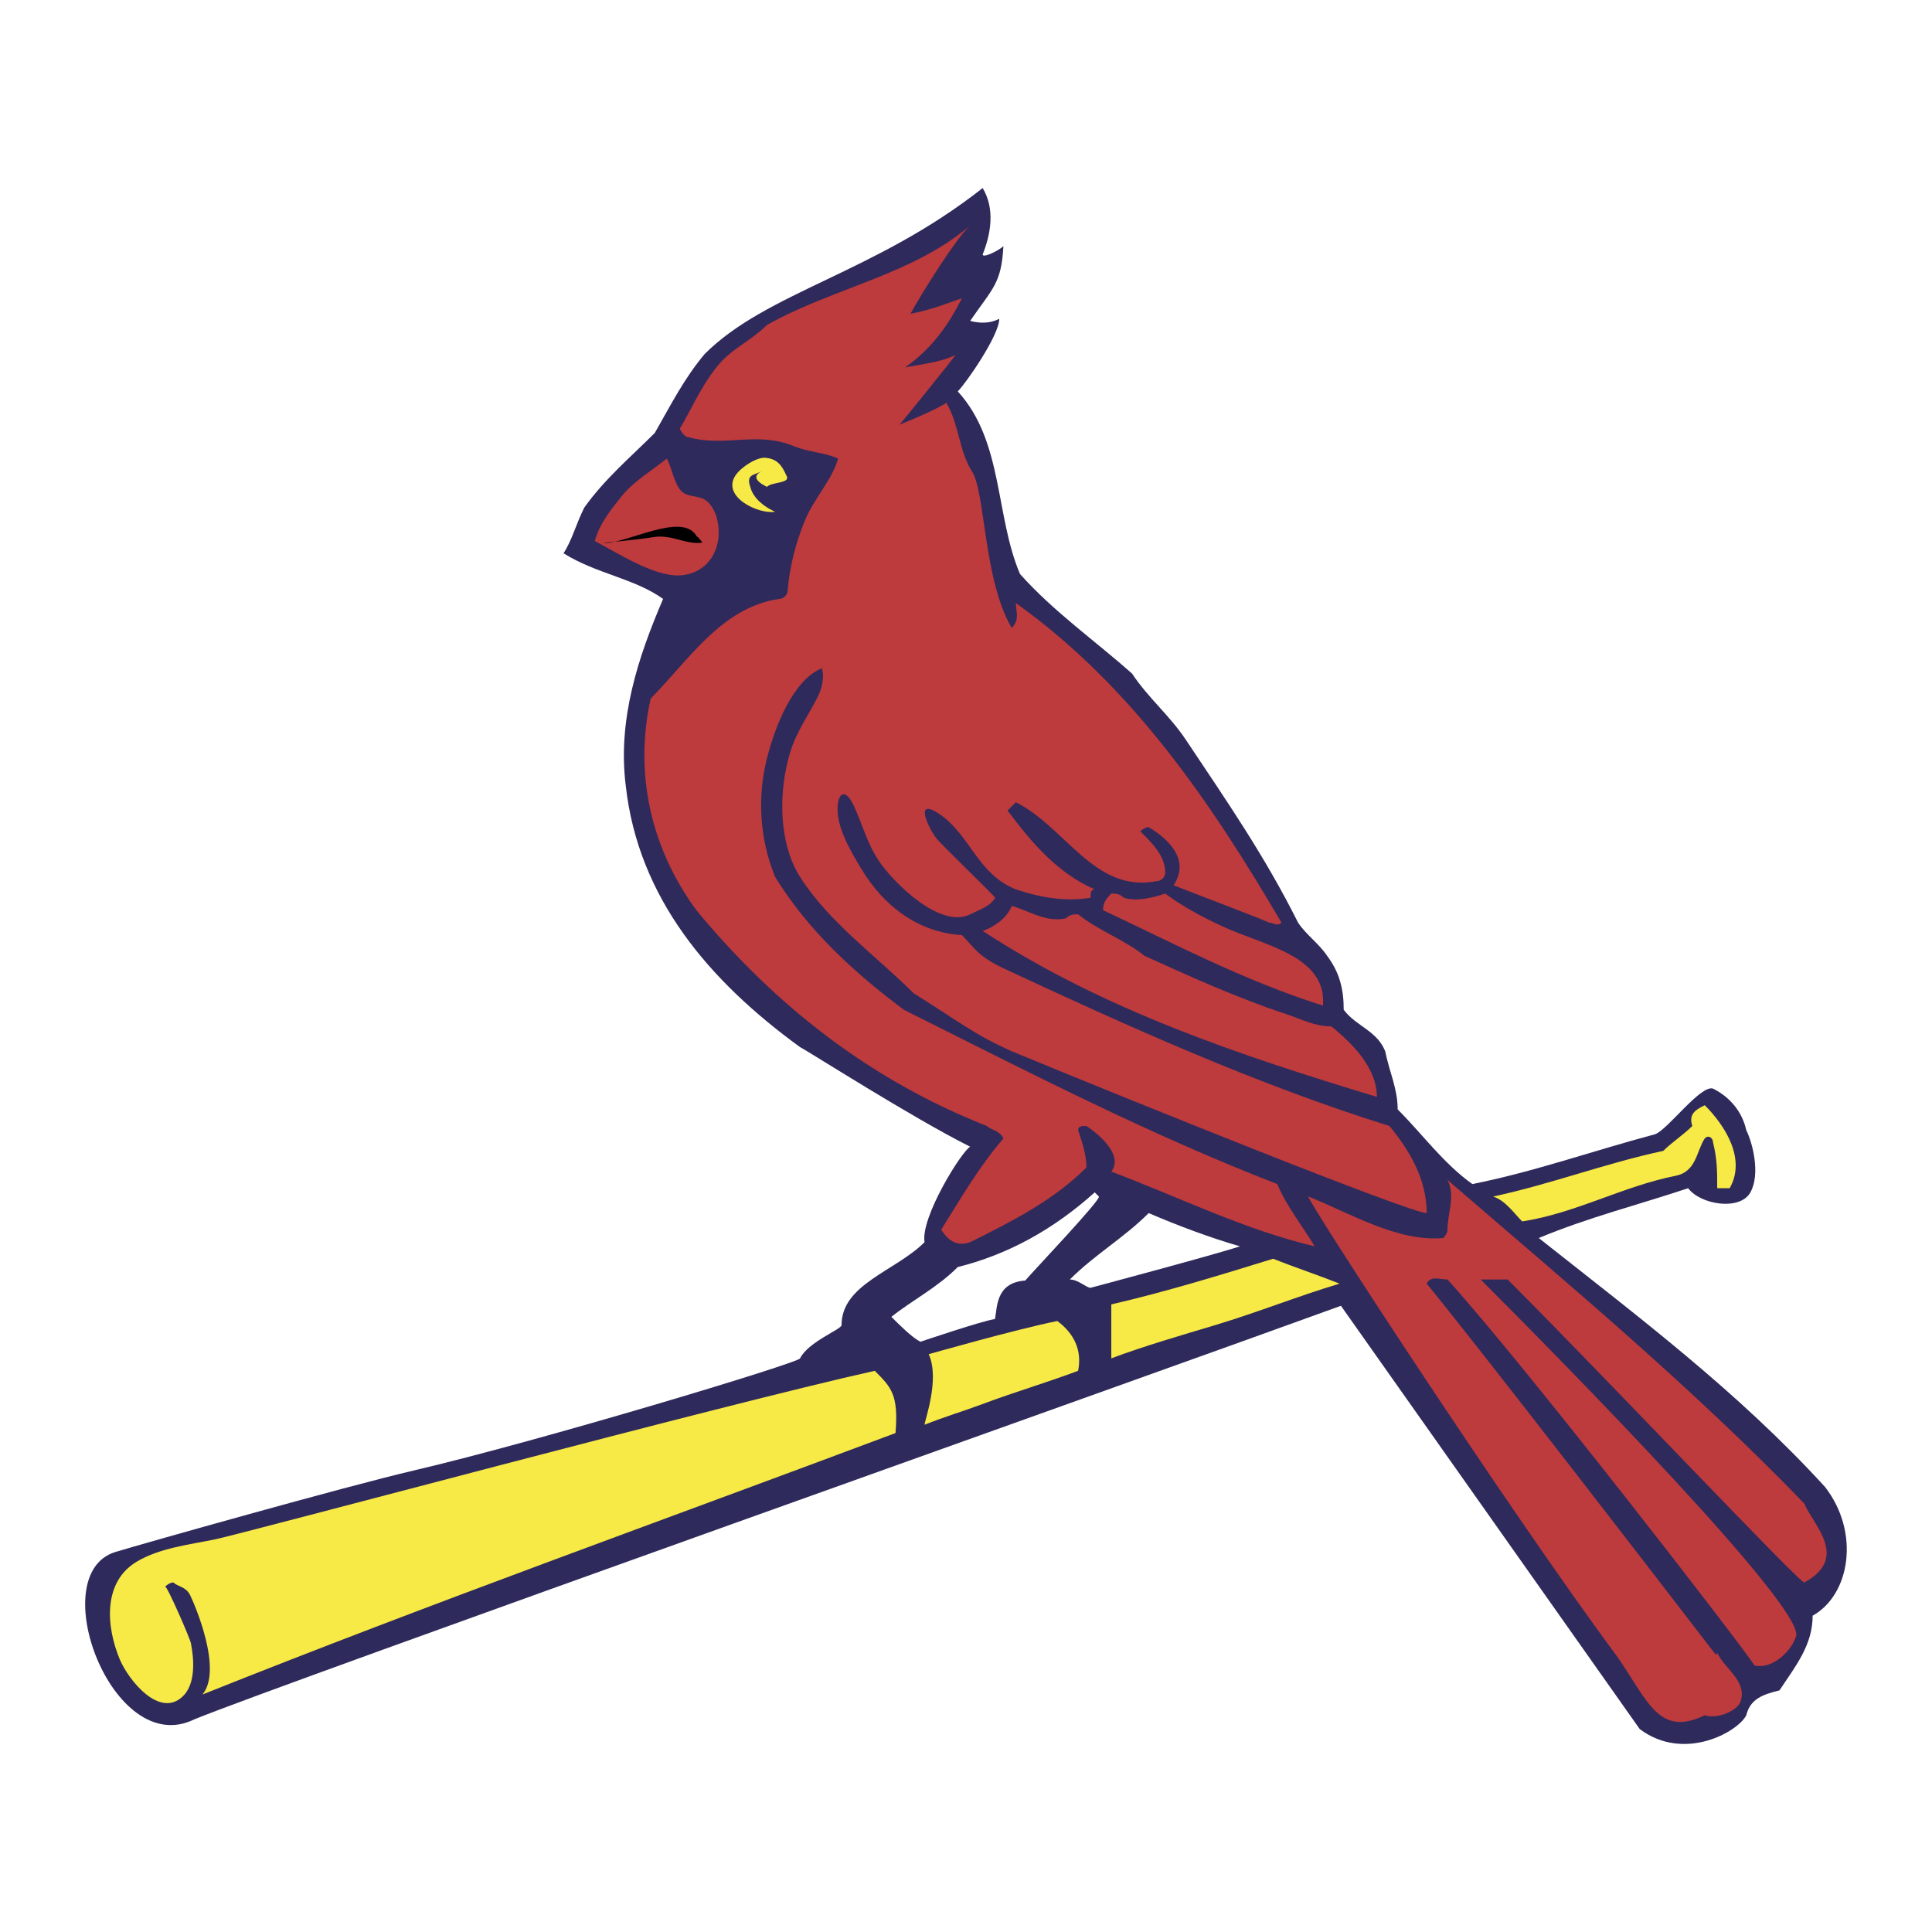
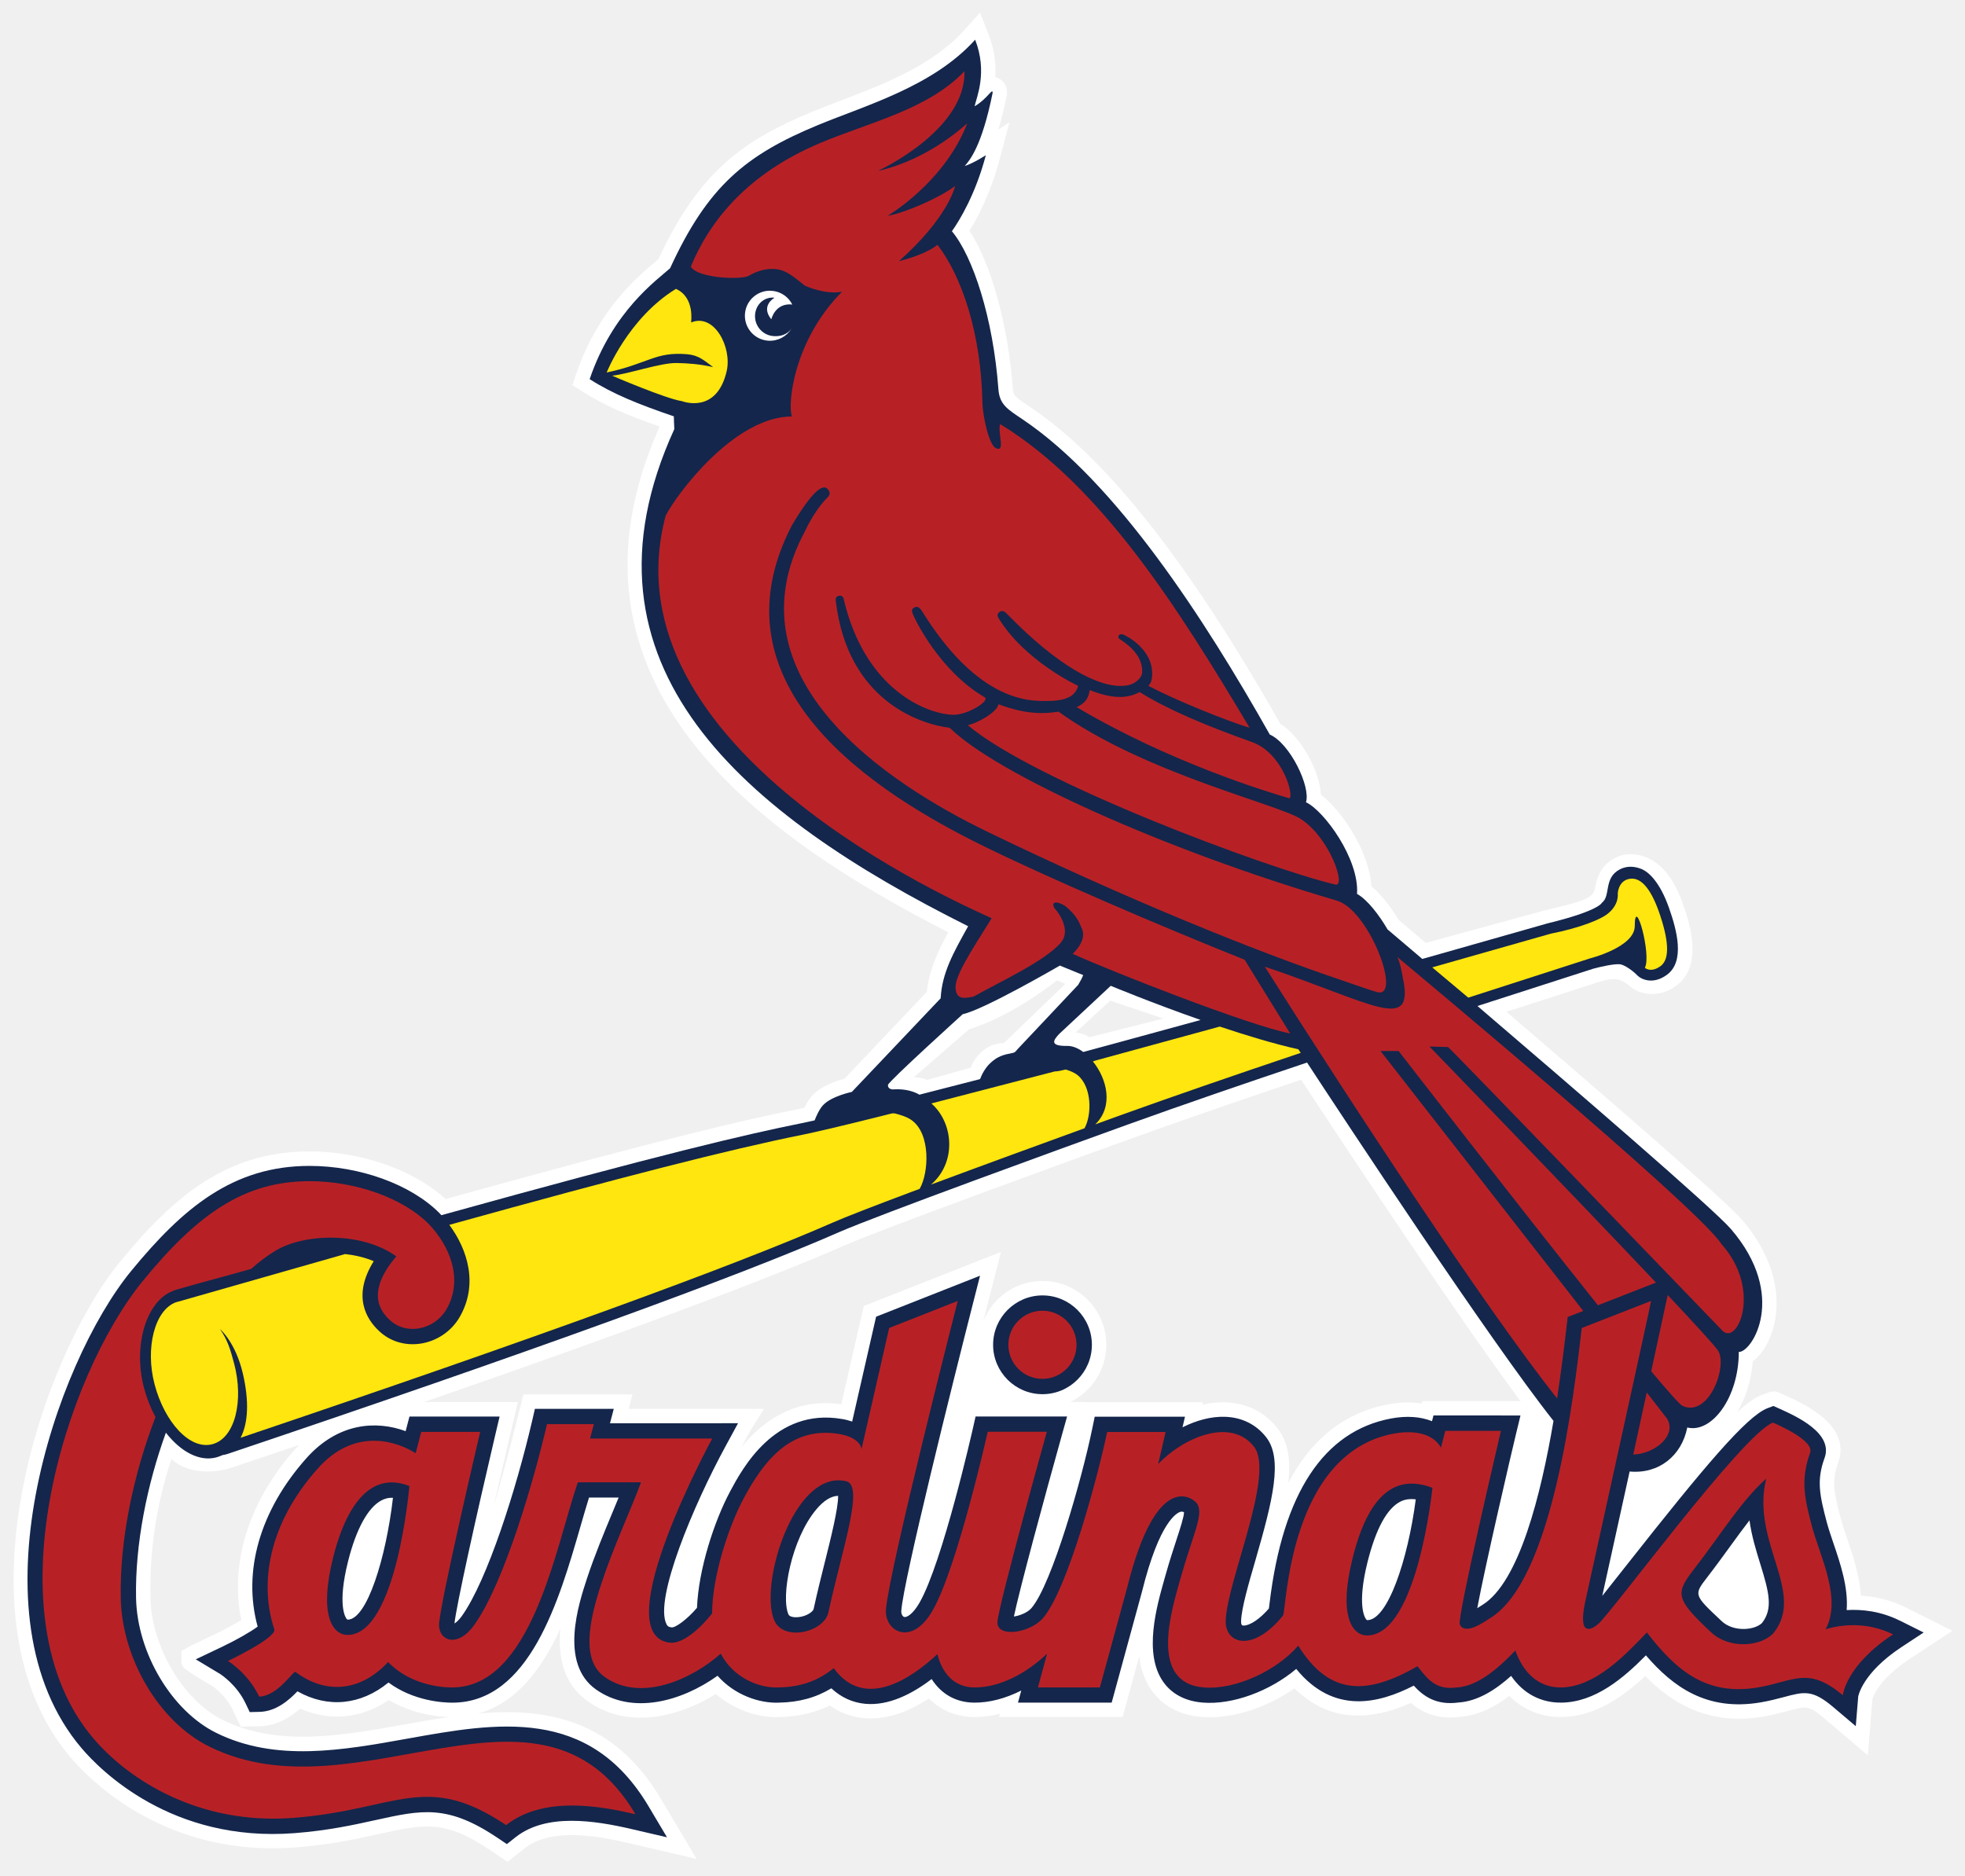
- <svg xmlns="http://www.w3.org/2000/svg" width="2500" height="2500" viewBox="0 0 192.756 192.756">
-   <g fill-rule="evenodd" clip-rule="evenodd">
-     <path fill="#fff" d="M0 0h192.756v192.756H0V0z" />
-     <path d="M163.598 172.512c4.418 3.312 9.799.277 10.627-1.379.414-1.656 1.656-2.07 3.312-2.484 1.656-2.484 3.312-4.555 3.312-7.453 3.727-2.07 4.762-8.281 1.242-12.836-8.695-9.523-18.631-16.977-28.568-24.842 4.969-2.07 9.938-3.312 14.904-4.969 1.242 1.656 5.176 2.277 6.211.414 1.025-1.846.207-4.969-.414-6.211-.414-1.863-1.656-3.312-3.312-4.141-1.242-.414-4.553 4.141-5.795 4.555-6.211 1.656-12.008 3.727-18.219 4.969-2.898-2.07-4.969-4.969-7.453-7.453 0-2.07-.828-3.727-1.242-5.797-.828-2.07-2.898-2.484-4.141-4.141 0-2.07-.414-3.727-1.656-5.383-.828-1.242-2.07-2.07-2.898-3.312-3.312-6.625-7.039-12.008-11.18-18.219-1.656-2.484-3.725-4.14-5.383-6.625-3.727-3.312-7.865-6.21-11.178-9.937-2.484-5.797-1.656-13.25-6.211-18.218.828-.828 4.141-5.589 4.141-7.246-1.346.724-2.899.207-2.899.207 2.278-3.312 3.106-3.726 3.313-7.453-.414.414-2.07 1.242-2.07.828.828-2.07 1.242-4.555 0-6.625C87.275 27.25 76.51 29.114 70.299 35.325c-2.07 2.484-3.312 4.968-4.969 7.867-2.484 2.484-4.968 4.554-7.039 7.453-.828 1.656-1.242 3.312-2.07 4.555 3.312 2.07 7.039 2.484 9.937 4.554-2.484 5.797-4.555 12.008-3.727 18.632 1.242 11.18 8.281 19.46 17.39 26.085.828.414 11.179 7.039 16.976 9.938-.828.414-4.969 7.039-4.555 9.523-2.898 2.896-8.281 4.182-8.281 8.279 0 .414-3.312 1.656-4.141 3.312 0 .414-26.085 8.281-38.507 11.18-6.823 1.592-27.333 7.381-29.811 8.143-7.177 2.209-.276 20.703 7.867 16.701 8.358-3.434 96.587-34.771 114.416-41.268l29.813 42.233z" fill="#2e2a5b" />
-     <path d="M180.021 150.016c-11.18-11.594-23.6-21.945-35.607-32.295.828 1.656 0 3.262 0 4.969 0 .414-.414.828-.414.828-4.555.414-9.316-2.486-13.457-4.141-.414 0 20.082 31.467 30.848 45.959 3.035 4.416 4.141 8.004 8.693 5.797 1.242.414 3.105-.414 3.52-1.242.828-2.07-1.449-3.312-2.277-4.969a.335.335 0 0 1-.145.168c-4.916-6.395-22.959-29.832-28.838-37.02.414-.826 1.242-.414 2.07-.414 7.867 8.695 28.961 35.99 30.639 38.508 1.656.414 3.602-1.279 4.141-2.898.939-2.816-23.186-27.328-31.467-35.609h2.691c9.938 9.938 29.24 30.424 29.604 30.227 4.554-2.486.828-5.798-.001-7.868zM68.303 49.236c.675.365 1.635.237 2.226.766.798.715 1.11 1.77 1.17 2.81.144 2.49-1.442 4.526-3.964 4.598-2.588.074-6.21-2.3-8.391-3.428.421-1.661 1.613-3.152 2.672-4.468 1.214-1.512 3.025-2.562 4.51-3.761.515.909.724 2.521 1.472 3.26.092.091.195.163.305.223z" fill="#bd3a3d" />
-     <path d="M71.542 36.566c1.463-1.829 3.312-2.484 4.969-4.14C83.134 28.7 91 27.458 96.797 22.49c-1.327 1.137-4.997 7.021-5.958 8.817 2.232-.434 3.642-1.051 5.141-1.555-.489.859-2.08 4.433-5.683 6.903 2.452-.429 3.706-.607 5.027-1.233-.398.6-5.551 6.955-5.565 6.94 0 0 3.416-1.345 4.658-2.173 1.242 2.07 1.242 4.658 2.484 6.728 1.45 1.967 1.139 10.766 4.038 15.734.828-.828.414-1.656.414-2.484 11.592 8.281 19.459 19.874 26.498 31.882-.414.414-.828 0-1.242 0-.828-.415-7.453-2.898-9.523-3.727 1.656-2.484-.414-4.555-2.482-5.797-.416 0-.83.414-.83.414 1.242 1.242 2.484 2.484 2.484 4.141 0 .414-.414.828-.828.828-6.211 1.242-9.107-5.383-14.076-7.867l-.828.828c2.484 3.312 4.969 6.211 8.693 7.867-.412 0-.412.415-.412.829-2.484.414-4.969 0-7.453-.829-3.824-1.529-4.572-5.428-7.584-7.49-2.628-1.797-1.171 1.33-.346 2.394.511.658 5.903 5.837 5.86 5.925-.414.828-1.656 1.242-2.485 1.656-3.043 1.522-7.779-3.303-9.149-5.378-1.146-1.733-1.594-3.561-2.439-5.395-1.009-2.188-1.786-1.054-1.628.699.173 1.923 1.417 3.976 2.39 5.598 2.177 3.626 5.656 6.306 9.998 6.547 1.243 1.242 1.518 2.07 4.141 3.312 12.42 5.797 25.256 11.594 38.506 15.734 2.07 2.484 3.727 5.383 3.727 8.693-1.656 0-29.398-11.178-41.404-16.146-3.727-1.656-5.383-3.037-9.8-5.797-3.727-3.727-8.419-7.039-11.317-11.594-2.196-3.451-2.142-8.586-1.01-12.369.617-2.061 1.774-3.659 2.733-5.523.445-.864.736-2.026.449-2.932-2.951 1.224-4.693 5.98-5.436 8.826-1.033 3.962-.784 8.203.779 11.998 3.312 5.383 7.867 9.523 12.835 13.25 12.422 6.211 24.43 12.422 37.264 17.391.828 2.07 2.484 4.141 3.727 6.211-7.039-1.656-13.664-4.969-20.289-7.453 1.242-1.656-1.242-3.727-2.482-4.555-.414 0-.828 0-.828.414.414 1.242.828 2.484.828 3.727-3.312 3.312-7.453 5.383-11.594 7.453-1.242.414-2.07 0-2.898-1.242 2.07-3.312 3.727-6.211 6.211-9.109-.414-.828-1.242-.828-1.656-1.242-11.594-4.555-21.117-12.008-28.984-21.531-4.555-6.211-6.211-13.664-4.555-21.117 3.727-3.726 7.039-9.109 12.836-9.938.414 0 .828-.414.828-.828.205-2.45.824-4.847 1.771-7.112.85-2.032 2.744-4.065 3.258-6.067-1.377-.616-2.983-.643-4.382-1.222-3.752-1.554-6.883.139-10.583-.919-.414 0-.828-.828-.828-.828 1.239-2.07 2.067-4.14 3.724-6.211z" fill="#bd3a3d" />
-     <path d="M131.992 100.33c-7.867-2.484-14.906-6.211-21.943-9.523 0-.829.414-1.242.826-1.656.414 0 .83 0 1.242.414 1.242.414 2.898 0 4.141-.414 1.656 1.242 3.605 2.3 5.797 3.312 4.037 1.864 10.351 2.898 9.937 7.867zM128.266 101.158c1.619.539 2.898 1.242 4.555 1.242 2.07 1.656 4.555 4.141 4.555 7.039-13.664-4.141-27.326-8.695-39.334-16.562 1.242-.414 2.484-1.38 2.898-2.484 1.656.415 3.312 1.657 5.383 1.242.414-.414.828-.414 1.242-.414 2.068 1.656 4.553 2.484 6.623 4.141 4.554 2.07 9.109 4.14 14.078 5.796z" fill="#bd3a3d" />
-     <path d="M121.227 132.211c-3.389 1.018-7.039 2.07-10.352 3.312v-5.383c5.383-1.242 10.766-2.896 16.148-4.555 2.07.828 4.555 1.658 6.625 2.484-4.14 1.243-8.281 2.9-12.421 4.142zM98.041 140.078c-1.978.742-3.727 1.242-5.797 2.07 0-.414 1.553-4.555.414-7.039 0 0 8.696-2.484 12.836-3.312 1.656 1.242 2.484 2.898 2.07 4.969-3.312 1.242-6.21 2.07-9.523 3.312zM87.275 136.766c1.656 1.656 2.381 2.381 2.07 6.211-23.187 8.695-46.373 16.977-69.146 26.086 2.07-2.484-.828-9.109-1.242-9.938s-1.242-.828-1.656-1.242c-.414 0-.828.414-.828.414.162-.162 2.47 5.117 2.574 5.645.317 1.592.495 4.053-.809 5.305-2.344 2.252-5.442-1.68-6.278-3.668-1.375-3.268-1.732-7.74 1.688-9.775 2.29-1.361 5.202-1.686 7.764-2.213 3.084-.638 50.958-13.513 65.863-16.825zM167.186 117.307c-5.34 1.066-9.936 3.725-15.318 4.555-.828-.83-1.656-2.07-2.898-2.484 5.797-1.242 11.18-3.312 16.975-4.555.83-.828 2.072-1.656 2.898-2.484-.414-1.242.416-1.656 1.242-2.07 2.07 2.07 4.141 5.383 2.484 8.281h-1.242c0-1.656 0-2.898-.414-4.555 0-.414-.414-.828-.828-.414-.827 1.241-.827 3.312-2.899 3.726z" fill="#f7e946" />
-     <path d="M60.155 54.164c2.216.2 7.936-3.208 9.352-.656.188.089.542.554.554.626-1.615.246-3.059-.857-4.89-.544-1.556.265-5.016.574-5.016.574z" />
-     <path d="M108.807 128.484c-.414 0-1.242-.828-2.07-.828 2.482-2.484 5.381-4.139 7.867-6.625 2.896 1.244 6.209 2.486 9.107 3.314-2.484.827-14.904 4.139-14.904 4.139z" fill="#fff" />
-     <path d="M78.438 47.404c-.479-1.108-1.004-1.619-2.032-1.729-.891-.095-2.455.919-3.012 1.735-1.455 2.132 2.253 3.929 3.943 3.647 0 0-2.07-.828-2.484-2.484-.415-1.242.311-1.139 1.139-1.553-.828.414-.725.932.518 1.553.532-.531 2.484-.31 1.928-1.169z" fill="#f7e946" />
-     <path d="M91.83 133.867c-.828-.414-2.07-1.656-2.898-2.484 2.07-1.656 4.555-2.898 6.625-4.969 4.969-1.242 9.524-3.725 13.663-7.451l.414.414c.271.273-6.672 7.572-7.348 8.385-3.002.205-2.771 2.762-3.025 3.844-1.15.134-7.431 2.261-7.431 2.261z" fill="#fff" />
+ <svg xmlns="http://www.w3.org/2000/svg" xml:space="preserve" height="143.18" viewBox="0 0 150 143.18" width="150" version="1.1">
+   <g transform="matrix(1.25 0 0 -1.25 -18.759 421.63)">
+     <g>
+       <path d="m39.739 231.99c-3.818-0.688-7.764-1.396-11.139 0.274-2.408 1.19-4.343 4.467-4.405 7.457-0.054 2.71 0.305 5.527 1.284 8.494 0.277-0.296 0.617-0.463 0.954-0.586 0.753-0.274 1.841-0.262 2.747 0.045 1.404 0.471 2.769 0.933 4.104 1.387-0.077-0.077-0.152-0.149-0.228-0.234-2.846-3.198-4.032-6.979-3.313-10.47-0.411-0.249-0.981-0.562-1.59-0.852 0 0-1.571-0.748-1.647-0.789l-0.426-0.256v-0.497c-0.002-0.499-0.002-0.499 1.9-1.641 0.006-0.006 0.79-0.518 1.221-1.416l0.507-1.06 1.175 0.029c1.074 0.026 1.926 0.609 2.454 1.074 1.816-0.795 3.736-0.609 5.418 0.527 1.424-0.848 2.902-1.015 3.667-1.038-0.905-0.132-1.805-0.293-2.685-0.449m66.933 19.748h-4.805l-0.04-0.153c-0.629 0.101-1.317 0.087-2.031-0.046-2.663-0.5-4.702-2.112-6.111-4.797 0.158 1.399-0.003 2.488-0.665 3.333-0.767 0.979-1.847 1.526-3.125 1.582-0.466 0.02-0.953-0.031-1.45-0.144l0.036 0.152h-7.154l0.005 0.014h-0.954c1.295 0.635 2.191 1.96 2.191 3.497 0 2.147-1.748 3.895-3.895 3.895-1.639 0-3.042-1.018-3.616-2.454l1.08 4.228-8.381-3.305-1.371-6.001c-2.908 0.42-4.873-1.108-6.111-2.636 0.22 0.403 0.567 1.04 0.538 0.993l0.851 1.363-8.262 0.003 0.231 0.879h-6.655s-1.246-5.002-1.814-6.777c0.29 1.284 1.464 6.308 1.464 6.308h-5.73c12.228 4.235 20.857 7.448 25.718 9.583 2.272 0.998 13.692 5.15 17.515 6.528 2.885 1.038 6.364 2.242 10.336 3.579 2.629-4.004 9.363-14.188 13.4-19.638-0.251 0.014-0.618 0.014-1.192 0.014m-27.118 25.694 0.51-0.22-3.759-3.619c-1.503 0-2.016-1.498-2.016-1.498l-2.69-0.751c-0.122 0.122-0.775 0.178-0.775 0.178l3.369 2.925c2.761 0.852 5.361 2.986 5.361 2.986m3.251-1.24 3.249-1.095-4.509-1.139s-0.366 0.245-0.852 0.284l2.112 1.951zm48.623-37.081c-0.871 0.435-1.8 0.682-2.777 0.739-0.088 1.255-0.496 2.474-0.846 3.495-0.149 0.443-0.293 0.861-0.384 1.21-0.438 1.655-0.556 2.329-0.164 3.403 0.837 2.287-2.076 3.601-3.228 4.122 0 0-0.356 0.161-0.355 0.161-0.339 0.155-0.535 0.081-1.05-0.119-0.418-0.163-0.9-0.488-1.536-1.071 0.528 0.868 0.868 1.958 0.956 3.114 0.341 0.248 0.659 0.638 0.916 1.154 0.869 1.731 0.906 4.611-1.585 7.502-1.01 1.175-8.107 7.321-14.349 12.67l-0.023 0.02c2.194 0.708 5.553 1.79 5.525 1.782 0.471 0.127 1.229 0.477 1.924-0.152 0.617-0.598 1.822-0.817 2.865-0.082 1.808 1.272 0.806 4.069 0.435 5.112-0.651 1.833-1.57 2.522-2.227 2.78-0.635 0.249-1.311 0.263-1.892-0.046-0.905-0.482-1.125-1.258-1.229-1.89-0.116-0.686-1.213-0.848-3.164-1.339 0 0-6.687-1.825-7.163-1.96l-0.036 0.029-1.619 1.376c-0.315 0.522-0.936 1.453-1.667 2.048-0.129 2.092-1.752 4.582-3.083 5.598-0.07 1.456-1.236 3.564-2.481 4.332-5.586 9.856-10.575 16.182-15.245 19.326l-0.153 0.104c-0.837 0.561-0.908 0.64-0.939 1.077-0.288 3.883-1.328 7.608-2.648 9.603 0.522 0.838 1.311 2.33 1.855 4.4 0 0 0.59 2.233 0.59 2.231l-0.676-0.446c0.17 0.562 0.342 1.235 0.508 2.05l0.015 0.108c0.05 0.669-0.403 0.92-0.544 0.982-0.057 0.026-0.113 0.039-0.169 0.051 0.05 0.741-0.025 1.633-0.409 2.619l-0.518 1.333-0.956-1.063c-1.955-2.177-4.93-3.311-7.555-4.314-0.601-0.229-1.17-0.448-1.709-0.669-4.281-1.77-6.929-3.664-9.425-9.019-0.059-0.051-0.124-0.105-0.195-0.166-1.134-0.953-3.497-2.938-4.834-6.87l-0.222-0.652 0.579-0.373c1.377-0.88 2.868-1.501 4.749-2.16-7.061-15.784 6.381-25.149 17.628-30.885-0.651-1.198-1.173-2.32-1.311-3.64l-5.04-5.311c-0.483-0.127-1.399-0.428-1.932-0.995-0.181-0.192-0.35-0.454-0.507-0.775-0.139-0.031-0.262-0.056-0.369-0.077-3.15-0.632-8.184-1.783-21.543-5.494-1.932 1.773-5.147 2.908-8.311 2.908-5.011 0-8.248-2.693-11.565-6.735-4.789-5.835-10.2-21.811-3.031-30.267 1.226-1.446 5.835-6.111 13.736-5.507 2.113 0.161 3.697 0.511 5.093 0.818 2.758 0.609 4.018 0.886 6.765-0.959l1.097-0.739 1.038 0.821c1.565 1.236 4.222 0.821 6.362 0.324l4.146-0.967-2.174 3.66c-2.901 4.882-7.011 5.583-11.156 5.222 2.333 0.651 3.883 2.724 5.012 5.18-0.15-1.618 0.129-3.337 1.658-4.424 2.464-1.751 5.552-0.982 7.835 0.431 1.08-0.922 2.53-1.461 3.866-1.402 1.161 0.022 2.157 0.251 3.09 0.705 0.618-0.437 1.309-0.697 2.065-0.772 1.252-0.121 2.594 0.284 3.993 1.198 0.728-0.728 1.683-1.128 2.769-1.133 0.507-0.002 1.035 0.067 1.57 0.2l-0.054-0.2h7.543l1.013 3.708c0.09-0.731 0.31-1.433 0.734-2.047 0.471-0.679 1.382-1.515 3.06-1.655 1.797-0.149 3.951 0.527 5.689 1.748 1.889-1.859 4.272-2.163 7.104-0.892 0.559-0.482 1.525-1.05 2.977-0.851 0.995 0.065 1.996 0.49 3.038 1.277 0.858-0.851 1.965-1.306 3.204-1.288 2.039 0.031 3.753 1.25 5.099 2.505 1.483-1.517 3.731-3.063 7.183-2.481 0.595 0.102 1.083 0.232 1.515 0.349 1.142 0.305 1.288 0.344 2.199-0.426l2.695-2.282 0.28 3.447c0.053 0.174 0.428 1.219 2.256 2.425l2.628 1.732-2.814 1.405z" fill="#fff" />
+       <path d="m81.687 255.17c0 1.663-1.353 3.017-3.015 3.017s-3.017-1.354-3.017-3.017c0-1.663 1.354-3.015 3.017-3.015 1.663 0 3.015 1.353 3.015 3.015m49.347-16.85c-1.184 0.592-2.34 0.703-3.254 0.649 0.108 1.388-0.386 2.845-0.809 4.087-0.155 0.459-0.302 0.891-0.403 1.27-0.434 1.642-0.638 2.561-0.138 3.928 0.555 1.52-1.732 2.552-2.708 2.995l-0.415 0.186c-0.002 0.002-0.367-0.139-0.367-0.139-1.274-0.493-3.875-3.588-8.539-9.507-0.547-0.696-1.102-1.401-1.546-1.955 0.288 1.312 1.222 5.559 1.672 7.598 1.797-0.164 3.183 0.975 3.519 2.688 1.492-0.369 3.147 1.825 3.147 4.616 0.786-0.053 3.029 3.429-0.483 7.509-1.071 1.243-9.61 8.601-15.454 13.598l-0.02 0.02 7.064 2.276c0.437 0.118 1.24 0.305 1.633 0.273 0.256-0.022 0.801-0.394 1.068-0.686 0.257-0.251 0.967-0.566 1.799 0.04 1.126 0.82 0.61 2.736 0.124 4.108-0.538 1.518-1.209 2.174-1.694 2.364-0.397 0.155-0.855 0.2-1.297-0.028-1.012-0.524-0.544-1.622-1.099-2.041 0 0-0.161-0.49-3.31-1.257l-7.234-2.056-0.425-0.119-0.034 0.029c-1.288 1.095-2.087 1.773-2.087 1.773-0.508 0.869-1.226 1.816-1.865 2.171 0.146 2.127-2.014 5.084-3.118 5.597 0.302 0.934-0.964 3.584-2.209 4.135-3.977 7.045-9.371 15.395-15.096 19.25-0.914 0.615-1.408 0.892-1.478 1.845-0.321 4.351-1.554 8.104-2.839 9.645 0.473 0.666 1.444 2.262 2.073 4.645 0 0-0.731-0.483-1.291-0.662 0.301 0.344 1.04 1.187 1.701 4.448 0.029 0.394-0.305-0.344-1.099-0.801 0.13 0.572 0.804 2.09 0.036 4.067-2.563-2.849-6.666-4.001-9.583-5.206-4.43-1.83-6.746-3.739-9.047-8.751-0.815-0.734-3.491-2.603-4.912-6.774 1.416-0.906 2.956-1.526 5.141-2.273 0 0 0.017-0.7 0.029-0.779-6.639-14.507 4.307-23.547 17.944-30.361-0.879-1.579-1.599-2.836-1.678-4.4l-5.425-5.719s-1.236-0.254-1.751-0.803c-0.226-0.242-0.409-0.641-0.522-0.936-0.319-0.071-0.597-0.132-0.821-0.177-3.303-0.663-8.621-1.903-21.973-5.614-0.045 0.046-0.088 0.099-0.135 0.146-1.742 1.738-4.85 2.865-7.919 2.865-4.667 0-7.727-2.564-10.886-6.413-4.631-5.645-9.902-21.046-3.04-29.14 1.157-1.365 5.514-5.772 12.997-5.2 2.053 0.158 3.604 0.499 4.972 0.801 2.828 0.624 4.385 0.967 7.445-1.089l0.566-0.38 0.535 0.423c1.858 1.469 4.775 1.034 7.106 0.49l2.138-0.497-1.122 1.886c-3.643 6.131-9.275 5.119-14.723 4.14-3.957-0.711-8.049-1.446-11.684 0.352-2.721 1.345-4.825 4.884-4.895 8.229-0.067 3.296 0.679 6.955 1.822 10.104 0.899-1.157 2.042-1.782 3.076-1.509 0.139 0.037 0.267 0.087 0.39 0.143 0.099 0.014 0.2 0.034 0.296 0.067 18.523 6.24 31.093 10.801 37.358 13.551 2.295 1.007 13.742 5.17 17.571 6.55 3.392 1.222 7.239 2.543 10.998 3.804 2.261-3.452 11.176-16.991 15.05-21.884-0.764-4.5-2.092-9.857-4.345-11.243-0.095-0.06-0.211-0.135-0.311-0.197 0.49 2.626 2.106 9.569 2.36 10.612l0.28 1.157-5.313 0.002-0.09-0.35c-0.69 0.276-1.542 0.344-2.502 0.164-4.112-0.773-6.608-4.563-7.416-11.264-0.015-0.119-0.029-0.243-0.043-0.341-0.803-0.922-1.433-1.1-1.622-1.029-0.068 0.025-0.081 0.175-0.076 0.262 0.026 0.792 0.459 2.285 0.879 3.728 1.063 3.672 1.684 6.181 0.651 7.502-0.604 0.772-1.46 1.201-2.473 1.244-0.889 0.039-1.804-0.225-2.634-0.64l0.15 0.648h-5.511l-0.155-0.745c-0.626-3.038-2.453-9.472-3.706-10.941-0.248-0.29-0.736-0.469-1.075-0.518 0.346 1.663 1.907 7.422 2.916 11.03l0.332 1.187h-5.589l-0.164-0.73c-0.019-0.081-1.841-8.17-3.262-10.649-0.411-0.713-0.792-0.91-0.936-0.865-0.096 0.029-0.187 0.181-0.174 0.377 0.139 1.895 3.193 14.134 4.357 18.691l0.452 1.773-6.348-2.504-1.461-6.402c-0.189 0.064-0.4 0.119-0.638 0.158-4.084 0.688-6.074-3.037-6.822-4.439-0.959-1.794-1.926-4.747-2.016-7.095-0.592-0.697-1.314-1.229-1.557-1.196-0.205 0.026-0.257 0.099-0.304 0.191-0.773 1.52 1.649 7.285 3.616 10.894l0.751 1.384-7.82-0.002 0.231 0.879h-4.816l-0.167-0.724c-0.982-4.218-2.741-9.746-4.287-11.918-0.186-0.26-0.347-0.398-0.457-0.465 0.096 0.999 1.328 6.573 2.484 11.489l0.271 1.15h-5.504l-0.234-0.894c-1.783 0.659-4.12 0.53-6.064-1.656-2.836-3.187-3.901-6.906-2.973-10.28-0.412-0.31-1.32-0.831-2.209-1.252l-1.57-0.747 1.491-0.897c0.005-0.005 0.992-0.624 1.543-1.779l0.262-0.547 0.604 0.015c1.009 0.025 1.797 0.72 2.309 1.255 1.847-1.044 3.87-0.848 5.559 0.538 1.526-1.131 3.32-1.232 3.895-1.232 4.721 0 6.528 6.25 7.845 10.817 0.177 0.607 0.344 1.187 0.507 1.711h1.808c-0.112-0.271-0.228-0.552-0.347-0.84-0.527-1.263-1.122-2.696-1.582-4.09-0.51-1.554-1.708-5.191 0.542-6.788 2.217-1.574 5.228-0.738 7.428 0.834 1.046-1.19 2.578-1.694 3.748-1.642 1.227 0.023 2.248 0.301 3.201 0.875 0.592-0.55 1.28-0.869 2.056-0.945 1.45-0.141 2.904 0.62 4.07 1.511 0.586-0.919 1.488-1.436 2.609-1.441 0.928-0.005 1.909 0.259 2.863 0.739l-0.201-0.739h5.722l1.852 6.779c1.072 4.317 2.144 4.817 2.35 4.876 0.091 0.025 0.166 0.002 0.217-0.028-0.005-0.282-0.24-1.002-0.452-1.65-0.192-0.586-0.431-1.314-0.676-2.186l-0.071-0.249c-0.479-1.694-1.281-4.527-0.079-6.26 0.363-0.524 1.074-1.168 2.409-1.278 1.833-0.153 4.112 0.699 5.721 2.055 2.293-2.811 5.048-2.11 7.178-1.02 0.589-0.652 1.382-1.216 2.739-1.03 1.193 0.079 2.285 0.8 3.207 1.624 0.733-1.069 1.808-1.65 3.08-1.632 2.065 0.029 3.792 1.509 5.15 2.887 1.659-1.929 3.723-3.427 6.999-2.874 0.555 0.095 1.024 0.218 1.436 0.328 1.224 0.328 1.731 0.465 2.994-0.603l1.388-1.176 0.149 1.811c-0.002-0.009 0.222 1.422 2.642 3.018l1.354 0.891-1.449 0.725zm-54.143 34.686c-0.648-0.127-0.962-0.218-1.402-0.626-0.31-0.285-0.519-0.685-0.632-0.982-1.221-0.318-2.481-0.64-3.703-0.951-0.279 0.164-0.813 0.381-1.641 0.322-0.077 0.006-0.296 0.045-0.279 0.274 0.015 0.2 4.566 4.32 4.566 4.32 1.272 0.26 5.933 2.969 5.933 2.969l1.425-0.583-0.105-0.234-0.203-0.361-3.691-3.918c-0.079-0.088-0.155-0.208-0.268-0.229m4.27 0.048c-0.321 0.237-0.662 0.375-0.976 0.37-1.182-0.02-0.781 0.411-0.511 0.716l3.164 2.955s2.495-1.037 5.49-2.087c-4.338-1.19-6.694-1.827-7.166-1.954m-44.92-34.67c-0.012 0-0.029 0-0.073 0.054-0.062 0.079-0.576 0.84 0.095 3.513 0.494 1.971 1.221 3.293 2.044 3.72 0.158 0.082 0.381 0.167 0.697 0.155-0.423-3.669-1.59-7.442-2.763-7.442m29.15 3.57c-0.237-0.944-0.48-1.92-0.699-2.924-0.031-0.146-0.409-0.445-0.933-0.494-0.189-0.02-0.53-0.005-0.604 0.169-0.473 1.091 0.178 4.605 1.708 6.419 0.449 0.535 0.894 0.807 1.325 0.823 0.017-0.744-0.448-2.597-0.796-3.993m33.11-3.601c-0.012 0-0.031 0-0.073 0.057-0.062 0.076-0.575 0.838 0.095 3.511 0.507 2.013 1.178 3.248 1.999 3.671 0.277 0.143 0.593 0.181 0.942 0.139-0.482-3.699-1.717-7.378-2.962-7.378m24.103-0.178c-0.217-0.211-0.632-0.352-1.075-0.361-0.55-0.012-1.06 0.164-1.393 0.487-1.701 1.596-1.701 1.596-0.882 2.66 0.53 0.686 0.993 1.326 1.444 1.946 0.395 0.548 0.772 1.06 1.145 1.542 0.13-0.953 0.403-1.838 0.66-2.667 0.53-1.709 0.795-2.727 0.101-3.607" fill="#14264b" />
+       <path d="m63.333 317.22c-0.29-0.468-0.826-0.764-1.415-0.724-0.841 0.059-1.475 0.789-1.418 1.63 0.06 0.844 0.79 1.478 1.633 1.418 0.556-0.039 1.024-0.372 1.258-0.838-1.052 0.113-1.281-0.903-1.281-0.903-0.682 0.835 0.198 1.317 0.198 1.317-0.586 0.077-1.142-0.37-1.19-1.041-0.046-0.674 0.46-1.257 1.133-1.303 0.454-0.033 0.844 0.116 1.081 0.445" fill="#fff" />
+       <path d="m73.621 5.434c-2.795 2.93-7.225 3.886-11.014 5.48-5.552 2.338-8.436 5.947-9.873 9.434 0.539 0.922 3.909 1.007 4.414 0.707 0.86-0.512 2.026-0.769 2.957-0.231 0.68 0.393 1.048 0.785 1.358 0.992 0.823 0.351 1.972 0.641 2.824 0.44-3.75 3.761-4.182 8.698-3.83 9.533-4.412 0-8.839 5.973-9.646 7.584-4.718 17.77 22.215 29.481 24.888 30.725-1.555 2.485-2.87 4.474-2.754 5.398 0.093 0.738 0.51 0.758 1.369 0.584 1.968-1.11 5.44-2.699 6.665-4.119 0.743-0.86-0.027-2.111-0.391-2.518-0.391-0.441-0.166-0.827 0.734-0.277 0.854 0.722 1.008 1.123 1.278 1.756 0.385 0.916-0.717 1.892-0.717 1.892 3.031 1.37 13.394 5.447 16.603 6.082l-3.478-5.632c-6.318-2.522-15.203-6.33-20.244-8.832-7.815-3.884-20.751-11.97-14.301-24.358 1.884-3.155 2.6-3.218 2.867-2.48 0.018 0.075-0.038 0.287-0.117 0.328-0.12 0.122-0.97 0.94-1.762 2.621-6.062 11.266 6.482 19.341 13.879 22.928 10.709 5.19 20.622 9.188 27.15 11.379 1 0.335 1.91 0.677 2.62 0.879 1.98 0.582-0.57-6.278-3.07-6.983-13.246-3.893-25.997-9.699-29.528-13.185-2.119-0.252-7.775-1.975-8.695-9.637-0.037-0.207-0.027-0.385 0.232-0.444 0.24-0.054 0.338 0.121 0.359 0.227 1.62 6.955 6.359 8.809 8.362 8.857 1.108 0.026 2.853-1.078 2.396-1.345-3.438-1.995-5.37-6.012-5.506-6.428-0.089-0.271 0.012-0.345 0.182-0.436 0.159-0.083 0.343-0.017 0.516 0.25 0.887 1.376 4.15 6.752 8.982 6.899 1.278 0.039 2.684-0.006 2.969-1.15 0 0-4.087-1.884-6.092-5.198-0.07-0.106-0.127-0.308 0.131-0.465 0.263-0.158 0.466 0.113 0.586 0.225 3.902 4.003 7.035 5.629 8.93 5.428 0.766-0.049 1.302-0.597 1.33-0.983 0.102-1.454-1.369-2.344-1.756-2.607-0.056-0.037-0.086-0.169-0.022-0.254 0.058-0.083 0.207-0.126 0.403-0.031 0.765 0.364 2.262 1.44 2.138 3.136-0.023 0.301-0.062 0.501-0.289 0.749 2.214 1.164 5.982 2.662 7.733 3.205-5.371-9.005-11.308-18.472-19.045-23.188-0.208 0.672 0.439 2.202-0.332 1.832-0.535-0.256-1.002-2.485-1.022-3.49-0.101-5.198-1.526-9.533-3.426-12.027-1.051 0.823-2.959 1.24-2.951 1.252 3.806-3.376 4.295-5.745 4.295-5.745-1.11 0.858-3.775 2.041-5.162 2.282 0 0 4.343-2.537 6.086-7.063 0-0.039-2.771 2.719-6.824 3.635-0.002-0.006 6.735-3.075 6.611-7.613zm9.563 47.242c-0.076 0.49-0.224 0.956-0.996 1.304 7.059 4.196 14.595 6.485 16.248 6.963 0.34-0.244-0.522-3.468-2.887-4.306-3.529-1.255-6.469-2.5-8.555-3.809-0.736 0.405-1.829 0.644-3.81-0.152zm-6.967 1.084c-0.082 0.594-1.639 1.472-2.34 1.595 5.076 4.316 22.955 10.973 28.063 12.17 0.82 0.192-0.37-3.485-2.62-4.992-1.644-1.108-11.975-3.497-18.521-8.209-1.104 0.18-2.479 0.222-4.582-0.564zm30.453 19.301c0.21 0.457 0.32 1.049 0.42 1.599 0.9 4.261-2.32 1.901-10.541-0.867 6.591 10.408 16.631 25.779 22.311 32.967 0.32-2.12 0.55-3.98 0.69-5.19l0.12-1.03 1.19-0.46-15.48-19.851h1.38s8.82 11.399 15.22 19.416l4.43-1.733c-6.49-6.866-17.29-18.021-17.29-18.021l1.41 0.037c-0.01-0.113 20.92 21.622 20.92 21.622 1.15 1.29 3.1-3.079-0.04-6.575-1.74-2.778-24.74-21.914-24.74-21.914zm-83.045 17.109c-5.01 0-8.553 2.533-12.703 7.592-5.971 7.278-11.724 25.598-3.811 34.928 2.651 3.13 8.007 6.64 15.264 6.09 7.935-0.61 10.089-3.59 16.26 0.55 2.905-2.29 7.334-1.42 9.873-0.83-7.257-12.22-21.143 0.46-32.522-5.16-3.943-1.95-6.676-6.84-6.769-11.31-0.095-4.52 0.994-9.55 2.652-13.85-0.362-0.67-0.662-1.42-0.875-2.22-0.875-3.32 0.226-6.646 2.174-7.396 0.106-0.05 0.22-0.094 0.344-0.126 1.969-0.57 3.851-1.056 5.658-1.571 0.633-0.563 1.273-1.044 1.912-1.42 2.276-1.33 6.627-1.386 9.168 0.465-1.18 1.387-2.197 3.275-0.527 4.828 1.305 1.26 3.454 0.74 4.338-0.756 1.361-2.316 0.25-4.92-1.362-6.574-1.937-1.935-5.516-3.24-9.074-3.24zm103.68 8.691l-1.26 5.819c1.31 1.56 2.19 2.56 2.4 2.65 2.02 0.9 3.47-3.1 2.69-4.24-0.26-0.39-1.75-2.01-3.83-4.229zm-54.197 0.453l-5.234 2.066-2.111 9.25s-0.019-0.87-1.711-1.16c-3.721-0.62-5.785 2.11-7.301 4.95-1.133 2.12-2.393 5.95-2.393 8.75 0 0-1.834 2.41-3.256 2.23-4.882-0.64 3.264-15.58 3.264-15.58h-9.326l0.291-1.1h-3.576c-0.988 4.25-3.25 12.09-5.545 15.32-1.244 1.75-2.657 1.26-2.697 0.05-0.041-1.24 3.142-14.78 3.142-14.78h-4.5l-0.426 1.63c-1.262-0.81-4.554-2.12-7.476 1.17-3.821 4.29-4.457 8.85-3.311 12.28 0.159 0.65-3.541 2.41-3.541 2.41s1.521 0.91 2.383 2.72c1.418-0.04 2.613-1.99 2.766-1.89 2.184 1.65 4.858 1.63 7.076-0.75 1.352 1.42 3.372 1.94 4.892 1.94 6.063 0 7.888-10.67 9.588-15.66h4.825c-0.705 1.93-2.094 4.9-3.016 7.7-0.967 2.93-1.555 5.88 0.244 7.16 2.762 1.96 6.663 0.17 8.859-1.78 0.922 1.78 2.844 2.64 4.385 2.58 1.699-0.03 2.98-0.47 4.24-1.47 2.35 3.24 5.937 0.77 7.913-1.07 0.344 1.36 1.197 2.53 2.824 2.54 1.925 0.01 3.96-1.06 5.549-2.58l-0.698 2.58h4.729l2.08-7.61c2.291-9.23 5.123-6.78 5.348-6.41 0.524 0.81-0.342 2.36-1.293 5.76-0.661 2.37-2.422 7.91 1.795 8.26 2.415 0.2 5.58-1.29 7.21-3.19 2.405 3.87 5.295 3.76 9.105 1.57 0.83 1.07 1.45 1.83 2.99 1.62 1.77-0.08 3.52-1.82 4.48-2.82 0.54 1.54 1.66 2.85 3.51 2.82 2.57-0.04 4.85-2.44 6.53-4.2 2.26 2.93 4.55 4.86 8.48 4.2 2.75-0.47 3.82-1.65 6.48 0.6 0 0 0.19-2.25 3.83-4.65-2-1-4.02-0.74-5.15-0.39 1.27-2.33-0.43-5.58-1.04-7.86-0.54-2.06-0.9-3.52-0.14-5.61 0.34-0.93-2.39-2.11-2.84-2.31-2.33 0.9-12.31 14.52-13.35 15.39-0.48 0.41-1.62 1.07-0.93-1.93 0 0 5.01-22.722 4.98-22.746l-5.29 2.066c-0.6 5.02-2.17 19.18-6.98 22.14-0.44 0.27-1.9 1.35-2.33 0.5-0.24-0.46 3.11-14.64 3.14-14.79h-4.25l-0.33 1.29c-0.7-1.29-2.47-1.29-3.6-1.08-8.057 1.51-8.185 13.48-8.455 13.89-2.335 2.88-4.437 2.15-4.375 0.38 0.107-3.05 3.783-11.19 2.159-13.27-1.788-2.29-5.471-0.65-7.315 1.33l0.568-2.45h-4.464c-0.642 3.1-2.968 11.95-4.891 14.2-1.013 1.18-3.591 1.53-3.479 0.27 0.128-1.46 3.768-14.49 3.768-14.49h-4.512s-2.318 10.35-4.205 13.64c-1.615 2.82-3.686 1.58-3.566-0.06 0.223-2.99 5.48-23.566 5.48-23.566zm6.467 0.746c-1.437 0-2.601 1.17-2.601 2.6 0 1.44 1.164 2.6 2.601 2.6 1.435 0 2.602-1.16 2.602-2.6 0-1.43-1.167-2.6-2.602-2.6zm46.13 6.24l-1.03 4.74c1.69-0.05 3.39-1.52 2.55-2.78l-1.52-1.96zm9.12 6.58c-1.2 4.83 3.07 8.7 0.54 11.81-1.01 1.05-3.41 1.2-4.77-0.1-2.76-2.59-2.71-2.96-1.22-4.88 2.14-2.78 3.53-5.11 5.45-6.83zm-70.951 0.13c0.238-0.01 0.482 0.01 0.73 0.07 1.383 0.34-0.303 5.1-1.365 10-0.329 1.53-3.428 2.26-4.135 0.62-1.109-2.56 1.202-10.5 4.77-10.69zm-33.809 0.16c0.37 0.02 0.765 0.11 1.186 0.27 0 0-0.967 11.37-4.719 11.37-1.176 0-2.192-1.58-1.103-5.91 0.684-2.74 2.048-5.86 4.636-5.73zm77.98 0.1c0.4 0.03 0.83 0.13 1.3 0.31 0 0-1.14 11.27-4.99 11.27-1.17 0-2.19-1.58-1.1-5.91 0.68-2.74 1.98-5.9 4.79-5.67z" transform="matrix(.8 0 0 -.8 15.008 337.3)" fill="#b72126" />
+       <path d="m51.596 22.049c-3.647 2.237-5.287 6.385-5.287 6.385 3.209-0.686 3.712-1.606 6.154-1.395 0.871 0.076 1.283 0.473 1.976 0.984-1.061-0.24-1.88-0.293-2.773-0.314-1.241-0.029-3.696 0.843-4.943 0.967 0 0 4.09 1.761 5.347 1.947 0 0 2.64 1.038 3.403-2.305 0.414-1.814-0.955-4.439-2.715-3.705-0.018 0.008 0.315-1.911-1.162-2.564zm73.034 45.025c-0.09-0.005-0.18 0.002-0.26 0.018-0.85 0.159-0.88 1.127-0.88 1.127s0.14 0.861-0.83 1.584c-0.48 0.366-1.94 1.008-4.29 1.474l-9.04 2.571 2.75 2.31 9.28-2.992s3.43-0.857 3.43-2.473c0-2.488 1.3 2.247 0.77 3.186 0 0 0.44 0.421 1.2-0.129 0.75-0.55 0.61-2.061-0.14-4.189-0.67-1.865-1.37-2.453-1.99-2.487zm-31.519 11.293l-9.463 2.586c-0.067 0.023-0.143 0.047-0.224 0.074 1.065 1.308 1.613 3.412 0.183 4.807 0.868-0.312 2.008-0.727 2.008-0.727 3.798-1.367 8.38-2.952 13.619-4.714 0 0 0.024-0.007 0.057-0.016-0.114-0.174-0.18-0.275-0.18-0.275-1.845-0.411-3.964-1.055-6-1.735zm-11.756 3.278c-0.36 0.089-0.663 0.148-0.841 0.146-0.57 0.147-7.811 2.025-9.418 2.443 1.679 1.47 1.96 4.476-0.022 6.194 4.064-1.515 8.676-3.195 11.203-4.112l0.51-0.185c0.581-1.062 0.55-3.175-0.523-4.051-0.24-0.196-0.581-0.335-0.909-0.435zm-13.074 3.347c-0.058 0.003-0.121 0.004-0.193 0.004-0.726 0.184-1.317 0.33-1.317 0.33-2.684 0.668-4.557 1.109-5.564 1.311-5.475 1.1-13.784 3.22-26.91 6.867 1.394 1.882 2.245 4.562 0.769 7.076-0.637 1.08-1.768 1.83-3.025 2-1.164 0.16-2.304-0.2-3.113-0.98-0.928-0.86-2.078-2.632-0.399-5.321-0.672-0.288-1.42-0.459-2.185-0.545l-12.717 3.627c-0.064 0.02-0.128 0.034-0.191 0.051-1.631 0.588-2.367 3.498-1.637 6.268 0.751 2.85 2.671 5.03 4.412 4.57 1.737-0.46 2.412-3.32 1.66-6.16-0.288-1.1-0.524-1.84-1.082-2.63 0 0 1.192 0.99 1.754 3.42 0.48 2.08 0.405 3.75-0.178 4.88 22.364-7.55 37.584-13.085 45.233-16.442 0.898-0.395 2.934-1.189 6.05-2.357 0 0 0.313-0.116 0.553-0.205 0.713-1.238 0.853-4.21-0.623-5.252-0.345-0.246-0.865-0.409-1.297-0.512z" transform="matrix(.8 0 0 -.8 15.008 337.3)" fill="#fee60e" />
+     </g>
  </g>
</svg>
